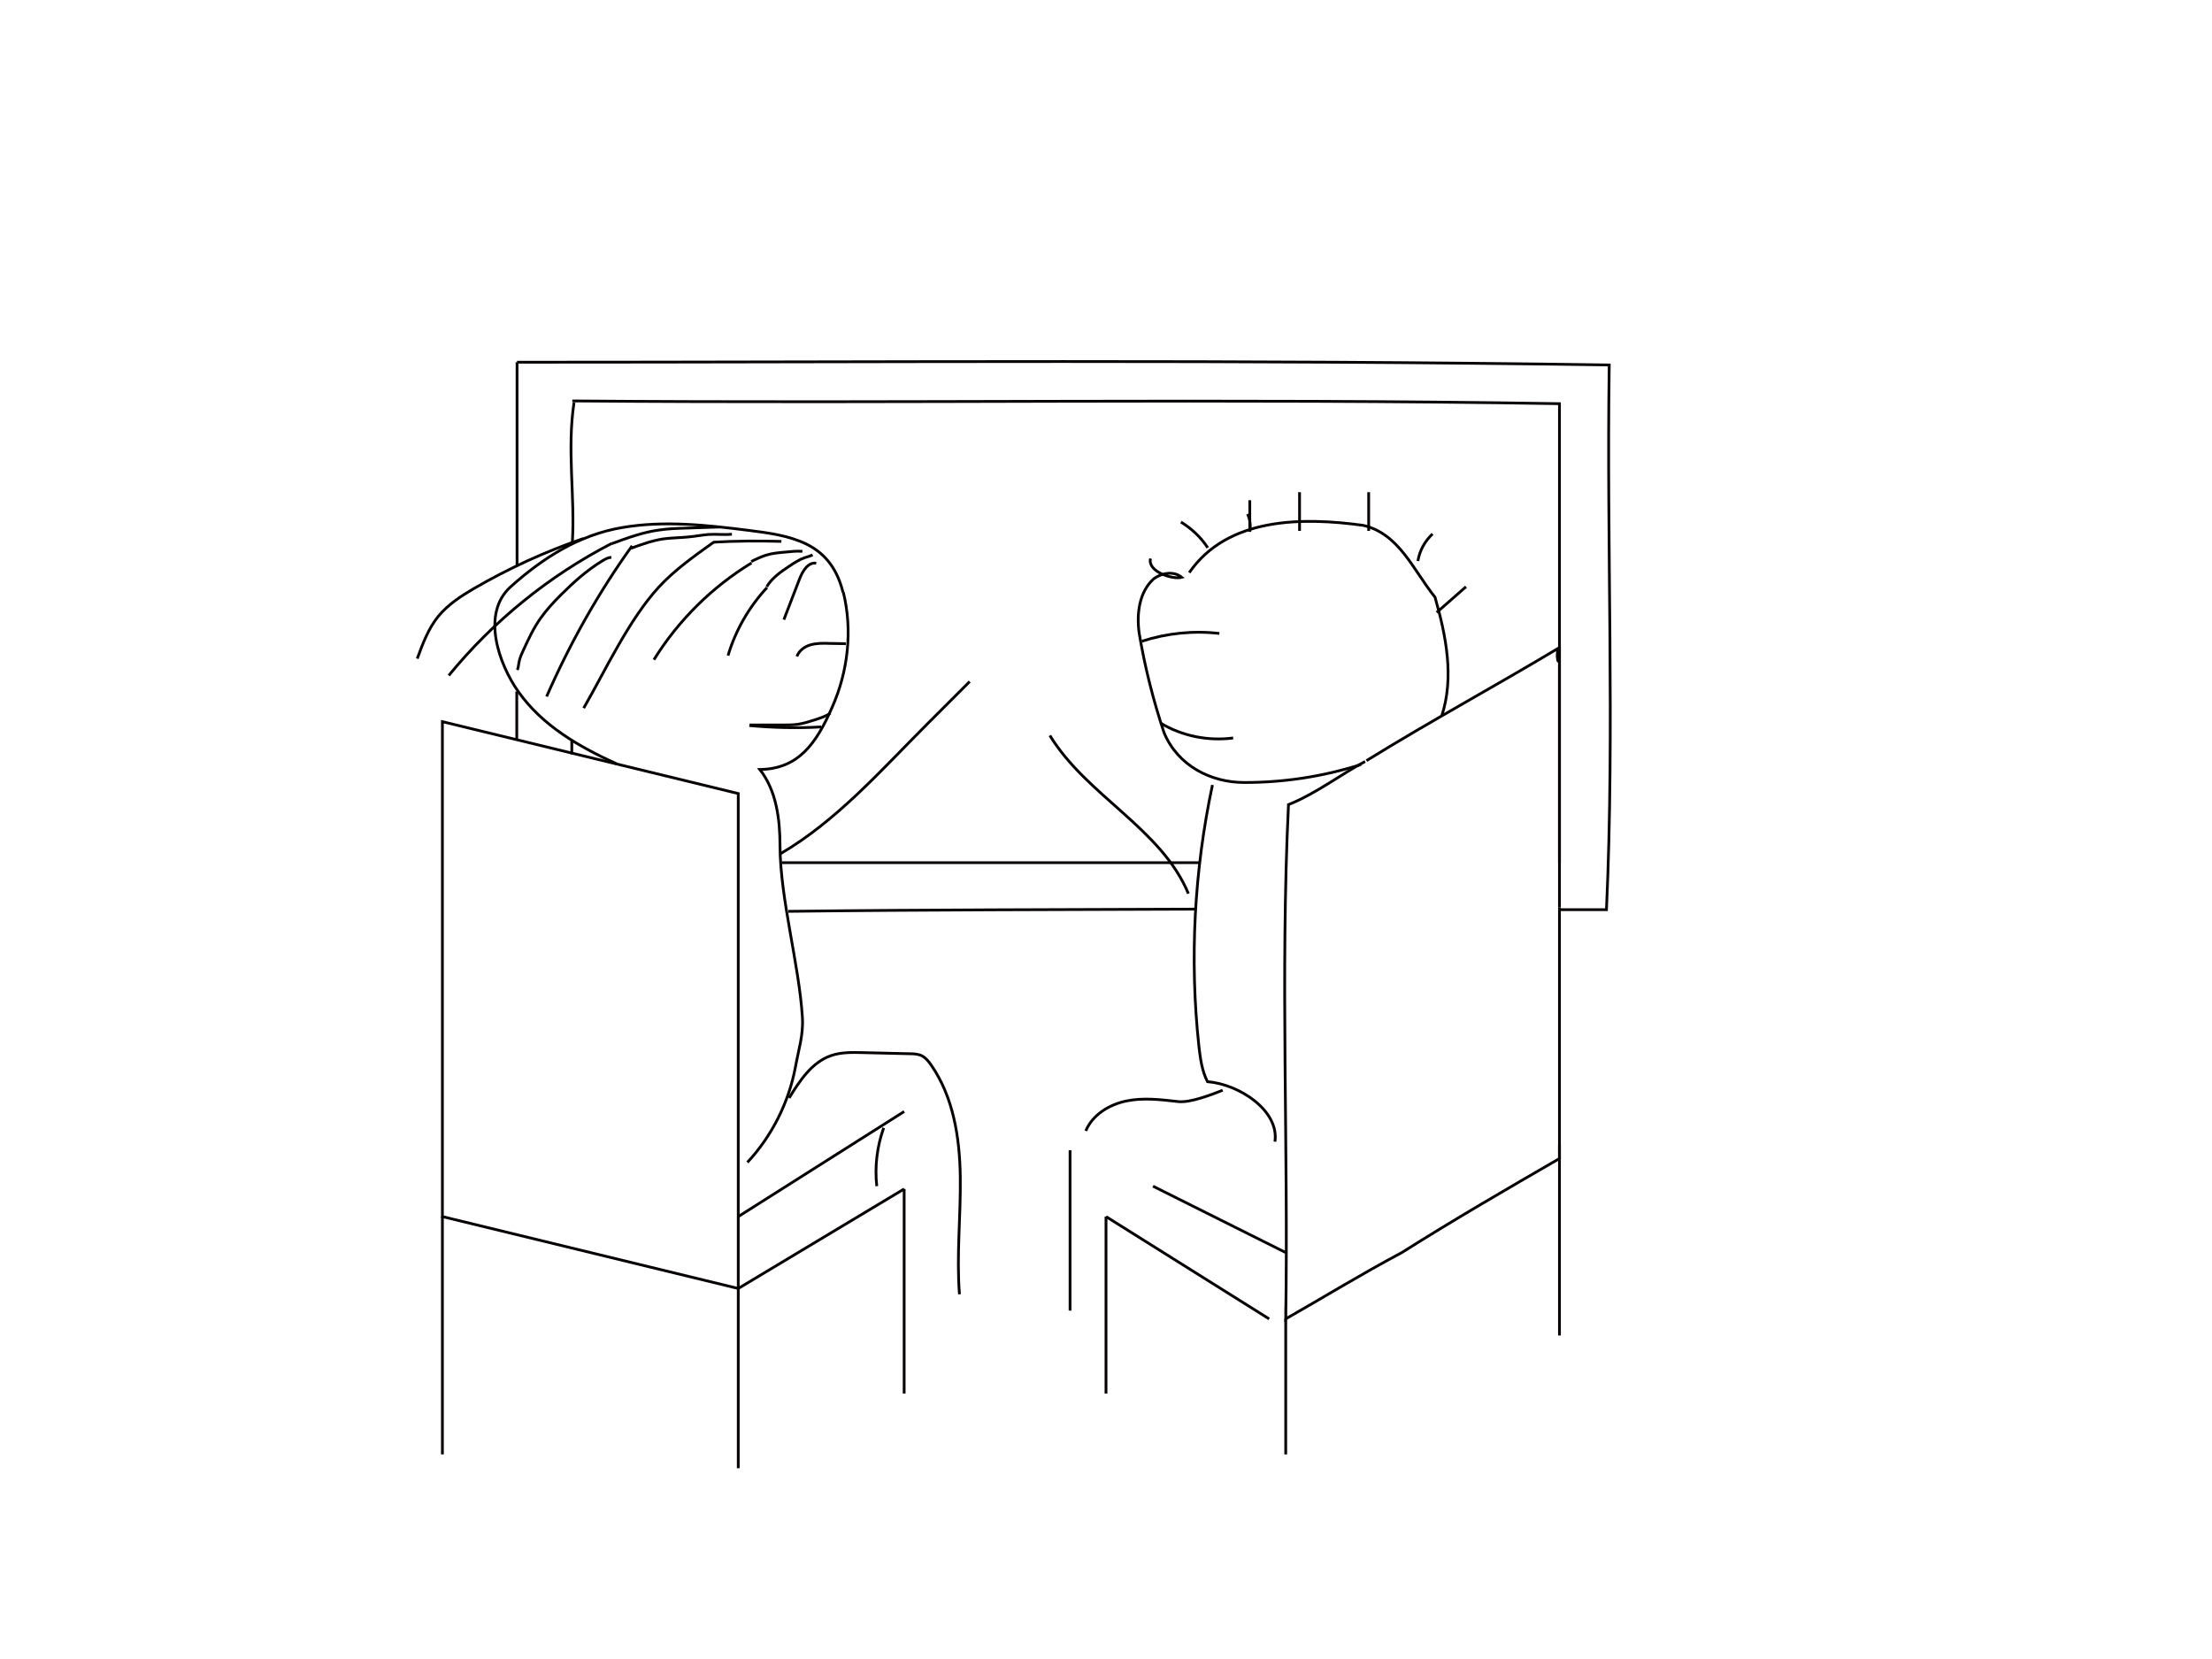
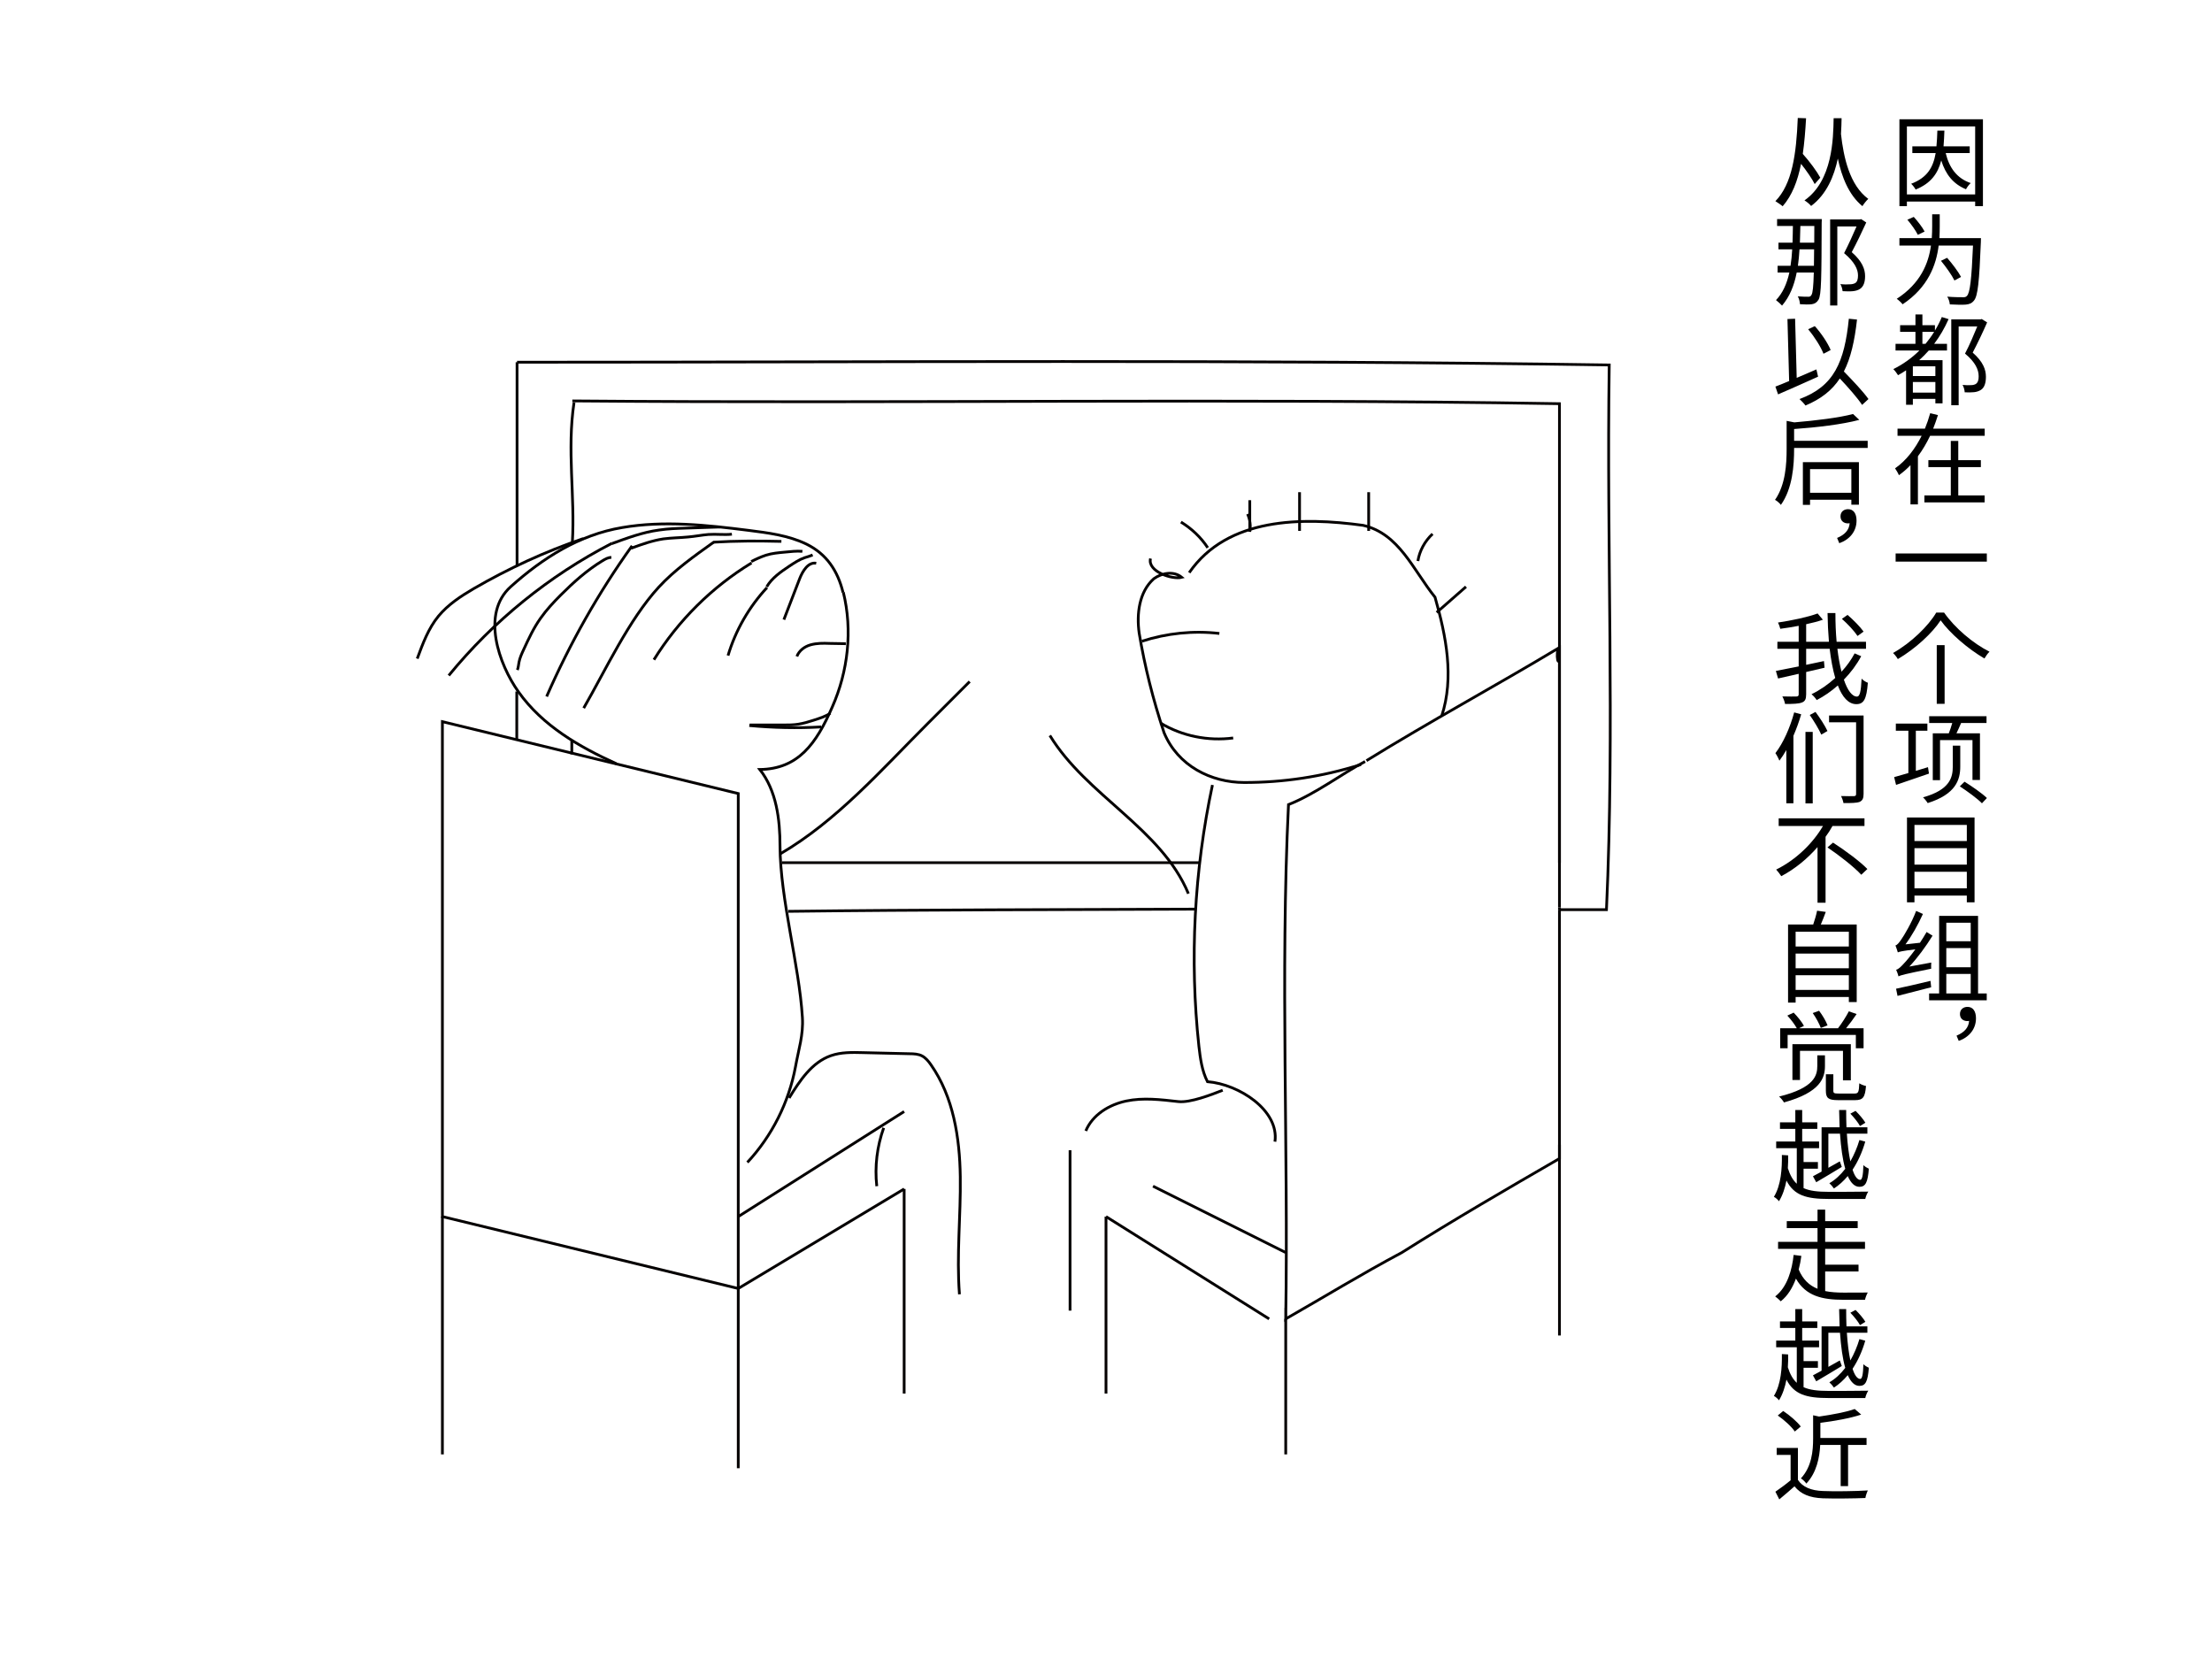
<svg xmlns="http://www.w3.org/2000/svg" version="1.1" id="page3" x="0px" y="0px" viewBox="0 0 800 600" enable-background="new 0 0 800 600" xml:space="preserve">
  <path fill="none" stroke="#040000" stroke-miterlimit="10" d="M508,329" />
  <path fill="none" stroke="#040000" stroke-miterlimit="10" d="M512.8,329" />
  <path fill="none" stroke="#040000" stroke-miterlimit="10" d="M522.2,329" />
  <path fill="none" stroke="#040000" stroke-miterlimit="10" d="M531.2,329" />
  <path fill="none" stroke="#040000" stroke-miterlimit="10" d="M542.5,329" />
  <path fill="none" stroke="#040000" stroke-miterlimit="10" d="M550.9,329" />
  <path fill="none" stroke="#040000" stroke-miterlimit="10" d="M187,131c132,0,263-1,395,1c-1,66,2,131-1,197c-6,0-11,0-17,0" />
  <path fill="none" stroke="#040000" stroke-miterlimit="10" d="M187,131" />
  <path fill="none" stroke="#040000" stroke-miterlimit="10" d="M187,204.6c0-24.5,0-49,0-73.6" />
  <path fill="none" stroke="#040000" stroke-miterlimit="10" d="M186.9,267.3c0-5.7,0-11.5,0-17.2" />
  <path fill="none" stroke="#040000" stroke-miterlimit="10" d="M186.9,268.7" />
  <path fill="none" stroke="#040000" stroke-miterlimit="10" d="M432.6,328.8C384,329,334,329,285.1,329.6" />
  <path fill="none" stroke="#040000" stroke-miterlimit="10" d="M207,145c119,1,238-1,357,1c0,55,0,111,0,166" />
  <path fill="none" stroke="#040000" stroke-miterlimit="10" d="M214.9,146.5" />
  <path fill="none" stroke="#040000" stroke-miterlimit="10" d="M218.9,146.4" />
  <path fill="none" stroke="#040000" stroke-miterlimit="10" d="M207,196.2c1-17.2-2-33.2,0.6-50.6" />
  <path fill="none" stroke="#040000" stroke-miterlimit="10" d="M206.8,272.8c0-1.6,0-3.2,0-4.9" />
  <path fill="none" stroke="#040000" stroke-miterlimit="10" d="M434.2,312c-50.2,0-101.2,0-151.4,0" />
  <polygon fill="none" stroke="#040000" stroke-miterlimit="10" points="267,466 160,440 160,261 267,287 " />
  <line fill="none" stroke="#040000" stroke-miterlimit="10" x1="160" y1="440" x2="160" y2="526" />
  <line fill="none" stroke="#040000" stroke-miterlimit="10" x1="267" y1="466" x2="267" y2="531" />
  <line fill="none" stroke="#040000" stroke-miterlimit="10" x1="267" y1="466" x2="327" y2="430" />
  <line fill="none" stroke="#040000" stroke-miterlimit="10" x1="267" y1="440" x2="327" y2="402" />
  <line fill="none" stroke="#040000" stroke-miterlimit="10" x1="327" y1="430" x2="327" y2="504" />
  <path fill="none" stroke="#040000" stroke-miterlimit="10" d="M305,214.2c3.4,13.8,1.7,28.6-4,41.5c-5.8,13.3-12.3,22.4-26.2,22.6  c6,7.6,7.3,18,7.3,27.7c0.1,19.3,6.9,42.7,8.1,62c0.4,6.3-1.4,11.6-2.5,17.8c-2.4,12.9-8.5,25-17.4,34.6" />
  <path fill="none" stroke="#040000" stroke-miterlimit="10" d="M222.9,276.2c-13.4-6.1-26.7-13.7-35.4-26c-7.1-10-13.6-28.3-2.8-38  c11.6-10.4,24.8-18.8,40.3-21.4c15.1-2.6,30.6-0.9,45.6,1c7.1,0.9,14.5,1.8,21.1,5c7.3,3.6,11.3,9.7,13.2,17.5" />
  <path fill="none" stroke="#040000" stroke-miterlimit="10" d="M285.4,397.1c3.8-6.2,8.2-12.9,15.1-15.3c3.7-1.3,7.7-1.2,11.6-1.1  c5.6,0.1,11.3,0.3,16.9,0.4c1.5,0,3.2,0.1,4.5,0.8c1.3,0.7,2.3,1.9,3.2,3.2c8.1,11.6,10.4,26.3,10.6,40.5s-1.4,28.3-0.3,42.5" />
  <path fill="none" stroke="#040000" stroke-miterlimit="10" d="M319.6,407.9c-2.4,6.7-3.3,14-2.5,21.1" />
  <path fill="none" stroke="#040000" stroke-miterlimit="10" d="M282.2,308.8c20.4-11.9,36.6-30.4,53.2-47  c5.1-5.1,10.2-10.2,15.3-15.3" />
  <path fill="none" stroke="#040000" stroke-miterlimit="10" d="M210.9,194.8c-13.8,4.7-27,10.8-39.6,18.1c-4.6,2.7-9.2,5.7-12.7,9.9  c-3.7,4.5-5.7,10-7.7,15.4" />
  <path fill="none" stroke="#040000" stroke-miterlimit="10" d="M221.3,196.5c-22.7,11.7-42.9,28.1-59,47.8" />
  <path fill="none" stroke="#040000" stroke-miterlimit="10" d="M228.6,197.4c-12.2,17-22.5,35.3-30.9,54.5" />
  <path fill="none" stroke="#040000" stroke-miterlimit="10" d="M258.1,196.1c-7,5-14.1,10-19.9,16.3c-10.8,11.8-19.1,29.8-27.1,43.7" />
  <path fill="none" stroke="#040000" stroke-miterlimit="10" d="M271.8,203.6c-14.3,8.7-26.5,20.8-35.3,35" />
  <path fill="none" stroke="#040000" stroke-miterlimit="10" d="M277.4,212.5c-6.5,7-11.4,15.5-14.1,24.6" />
  <path fill="none" stroke="#040000" stroke-miterlimit="10" d="M271,262.4c8.6,0.8,17.4,1,26,0.5" />
  <path fill="none" stroke="#040000" stroke-miterlimit="10" d="M295.2,203.7c-2.9-0.5-4.9,2.8-6,5.6c-1.9,4.9-3.8,9.9-5.7,14.8" />
  <path fill="none" stroke="#040000" stroke-miterlimit="10" d="M494.2,275.1C517,261,541,248,564,234.2c0,10.6-1.8,1,0,0  c0,30.8,0,62.8,0,94" />
  <path fill="none" stroke="#040000" stroke-miterlimit="10" d="M564,329c0,30,0,60,0,90c-19,11-38,22-57,34c-15,8-28,16-42,24  c0-8.8,0.1-0.1,0,0c1-62-2-124,1-186c10-4,19-11,27.7-15.6" />
  <line fill="none" stroke="#040000" stroke-miterlimit="10" x1="564" y1="328.2" x2="564" y2="329" />
  <line fill="none" stroke="#040000" stroke-miterlimit="10" x1="465" y1="477" x2="465" y2="526" />
  <line fill="none" stroke="#040000" stroke-miterlimit="10" x1="564" y1="414" x2="564" y2="483" />
  <line fill="none" stroke="#040000" stroke-miterlimit="10" x1="459" y1="477" x2="400" y2="440" />
  <line fill="none" stroke="#040000" stroke-miterlimit="10" x1="400" y1="440" x2="400" y2="504" />
  <line fill="none" stroke="#040000" stroke-miterlimit="10" x1="417" y1="429" x2="465" y2="453" />
  <path fill="none" stroke="#040000" stroke-miterlimit="10" d="M521.4,259c4.6-14,1.6-29-2.4-43c-8-10-13-23-26-26  c-22-3-49-3-62.9,17.1" />
  <path fill="none" stroke="#040000" stroke-miterlimit="10" d="M416.1,202c-1.2,4.7,7.9,7.7,11.3,6.8c-2.9-2.4-7.2-1.6-10.1,0.5  C412,214,411,222,412,229c2,12,5,24,9,36c5,12,17,18,29,18c14,0,28-2,42.2-6.5" />
  <path fill="none" stroke="#040000" stroke-miterlimit="10" d="M427.1,188.8c3.9,2.4,7.2,5.5,9.7,9.3" />
  <path fill="none" stroke="#040000" stroke-miterlimit="10" d="M451.2,185.9c0.9,2,1.2,4.3,0.8,6.4c0-3.8,0-7.6,0-11.4" />
  <path fill="none" stroke="#040000" stroke-miterlimit="10" d="M470,178c0,4.7,0,9.3,0,14" />
  <path fill="none" stroke="#040000" stroke-miterlimit="10" d="M495,178c0,4.7,0,9.3,0,14" />
  <path fill="none" stroke="#040000" stroke-miterlimit="10" d="M518.1,193.1c-2.8,2.6-4.7,6.1-5.3,9.8" />
  <path fill="none" stroke="#040000" stroke-miterlimit="10" d="M530.2,212.2c-3.5,3.1-7.1,6.2-10.6,9.3" />
  <path fill="none" stroke="#040000" stroke-miterlimit="10" d="M413,231.9c9-2.9,18.6-3.9,28-2.8" />
  <path fill="none" stroke="#040000" stroke-miterlimit="10" d="M419.7,261.5c7.8,4.7,17.2,6.6,26.3,5.4" />
  <path fill="none" stroke="#040000" stroke-miterlimit="10" d="M461.1,412.9c1.6-11.3-13-20.8-24.4-21.7c-2-3.9-2.6-8.4-3.1-12.8  c-3.4-31.5-1.7-63.5,4.9-94.5" />
  <path fill="none" stroke="#040000" stroke-miterlimit="10" d="M392.7,409c2.4-5.8,8.4-9.5,14.6-10.8s12.5-0.5,18.8,0.2  c4.4,0.5,12-2.5,16.1-4.1" />
  <path fill="none" stroke="#040000" stroke-miterlimit="10" d="M387,416c0,19.3,0,38.7,0,58" />
  <path fill="none" stroke="#040000" stroke-miterlimit="10" d="M429.8,323.2c-9.8-23.6-36.8-35.4-50.1-57.2" />
  <path fill="none" stroke="#040000" stroke-miterlimit="10" d="M288.2,237.4c0.8-2.1,2.8-3.6,5-4.2c2.2-0.6,4.5-0.6,6.8-0.5  c2,0,4,0.1,5.9,0.1" />
  <path fill="none" stroke="#040000" stroke-miterlimit="10" d="M271.1,262.2c4.1,0,8.1,0,12.2,0c1.8,0,3.7,0,5.5-0.3s3.6-0.8,5.4-1.4  c2.1-0.7,4.3-1.3,6.1-2.6" />
  <path fill="none" stroke="#040000" stroke-miterlimit="10" d="M277.3,212.2c1.9-3.2,5.1-5.4,8.1-7.4c1.8-1.2,3.6-2.4,5.6-3.1  c1-0.3,2-0.6,2.9-1" />
  <path fill="none" stroke="#040000" stroke-miterlimit="10" d="M271.7,203.1c1.7-0.9,3.5-1.7,5.3-2.3c2.2-0.7,4.5-0.9,6.7-1.1  c2.2-0.2,4.4-0.5,6.5-0.3" />
  <path fill="none" stroke="#040000" stroke-miterlimit="10" d="M257.9,196.1c8.2-0.5,16.5-0.5,24.7-0.3" />
  <path fill="none" stroke="#040000" stroke-miterlimit="10" d="M228.2,198.3c3.8-1.4,7.7-2.8,11.7-3.4c3-0.4,6-0.4,9-0.7  c2.4-0.2,4.9-0.7,7.3-0.9c2.8-0.2,5.7,0.2,8.5-0.1" />
  <path fill="none" stroke="#040000" stroke-miterlimit="10" d="M221.3,196.6c5.5-2,11.1-4.1,17-4.9c3.3-0.5,6.6-0.6,9.8-0.7  c4.1-0.1,8.2-0.3,12.3-0.4" />
  <path fill="none" stroke="#040000" stroke-miterlimit="10" d="M221.1,201.6c-1.2,0-2.2,0.6-3.2,1.2c-5.6,3.4-10.5,7.8-15.1,12.4  c-2.6,2.6-5.2,5.4-7.3,8.4c-2.5,3.5-4.3,7.4-6.1,11.3c-0.7,1.5-1.4,3-1.7,4.6c-0.2,0.9-0.2,1.9-0.6,2.8" />
+   <text transform="matrix(1 0 0 1 702 40)" writing-mode="tb">
+     <tspan x="0" y="0" font-family="'YouYuan'" font-size="36px" glyph-orientation-vertical="0">因为都在一个项目组，</tspan>
+     <tspan x="-43.2" y="0" font-family="'YouYuan'" font-size="36px" glyph-orientation-vertical="0">从那以后，我们不自觉越走越近</tspan>
+   </text>
</svg>
